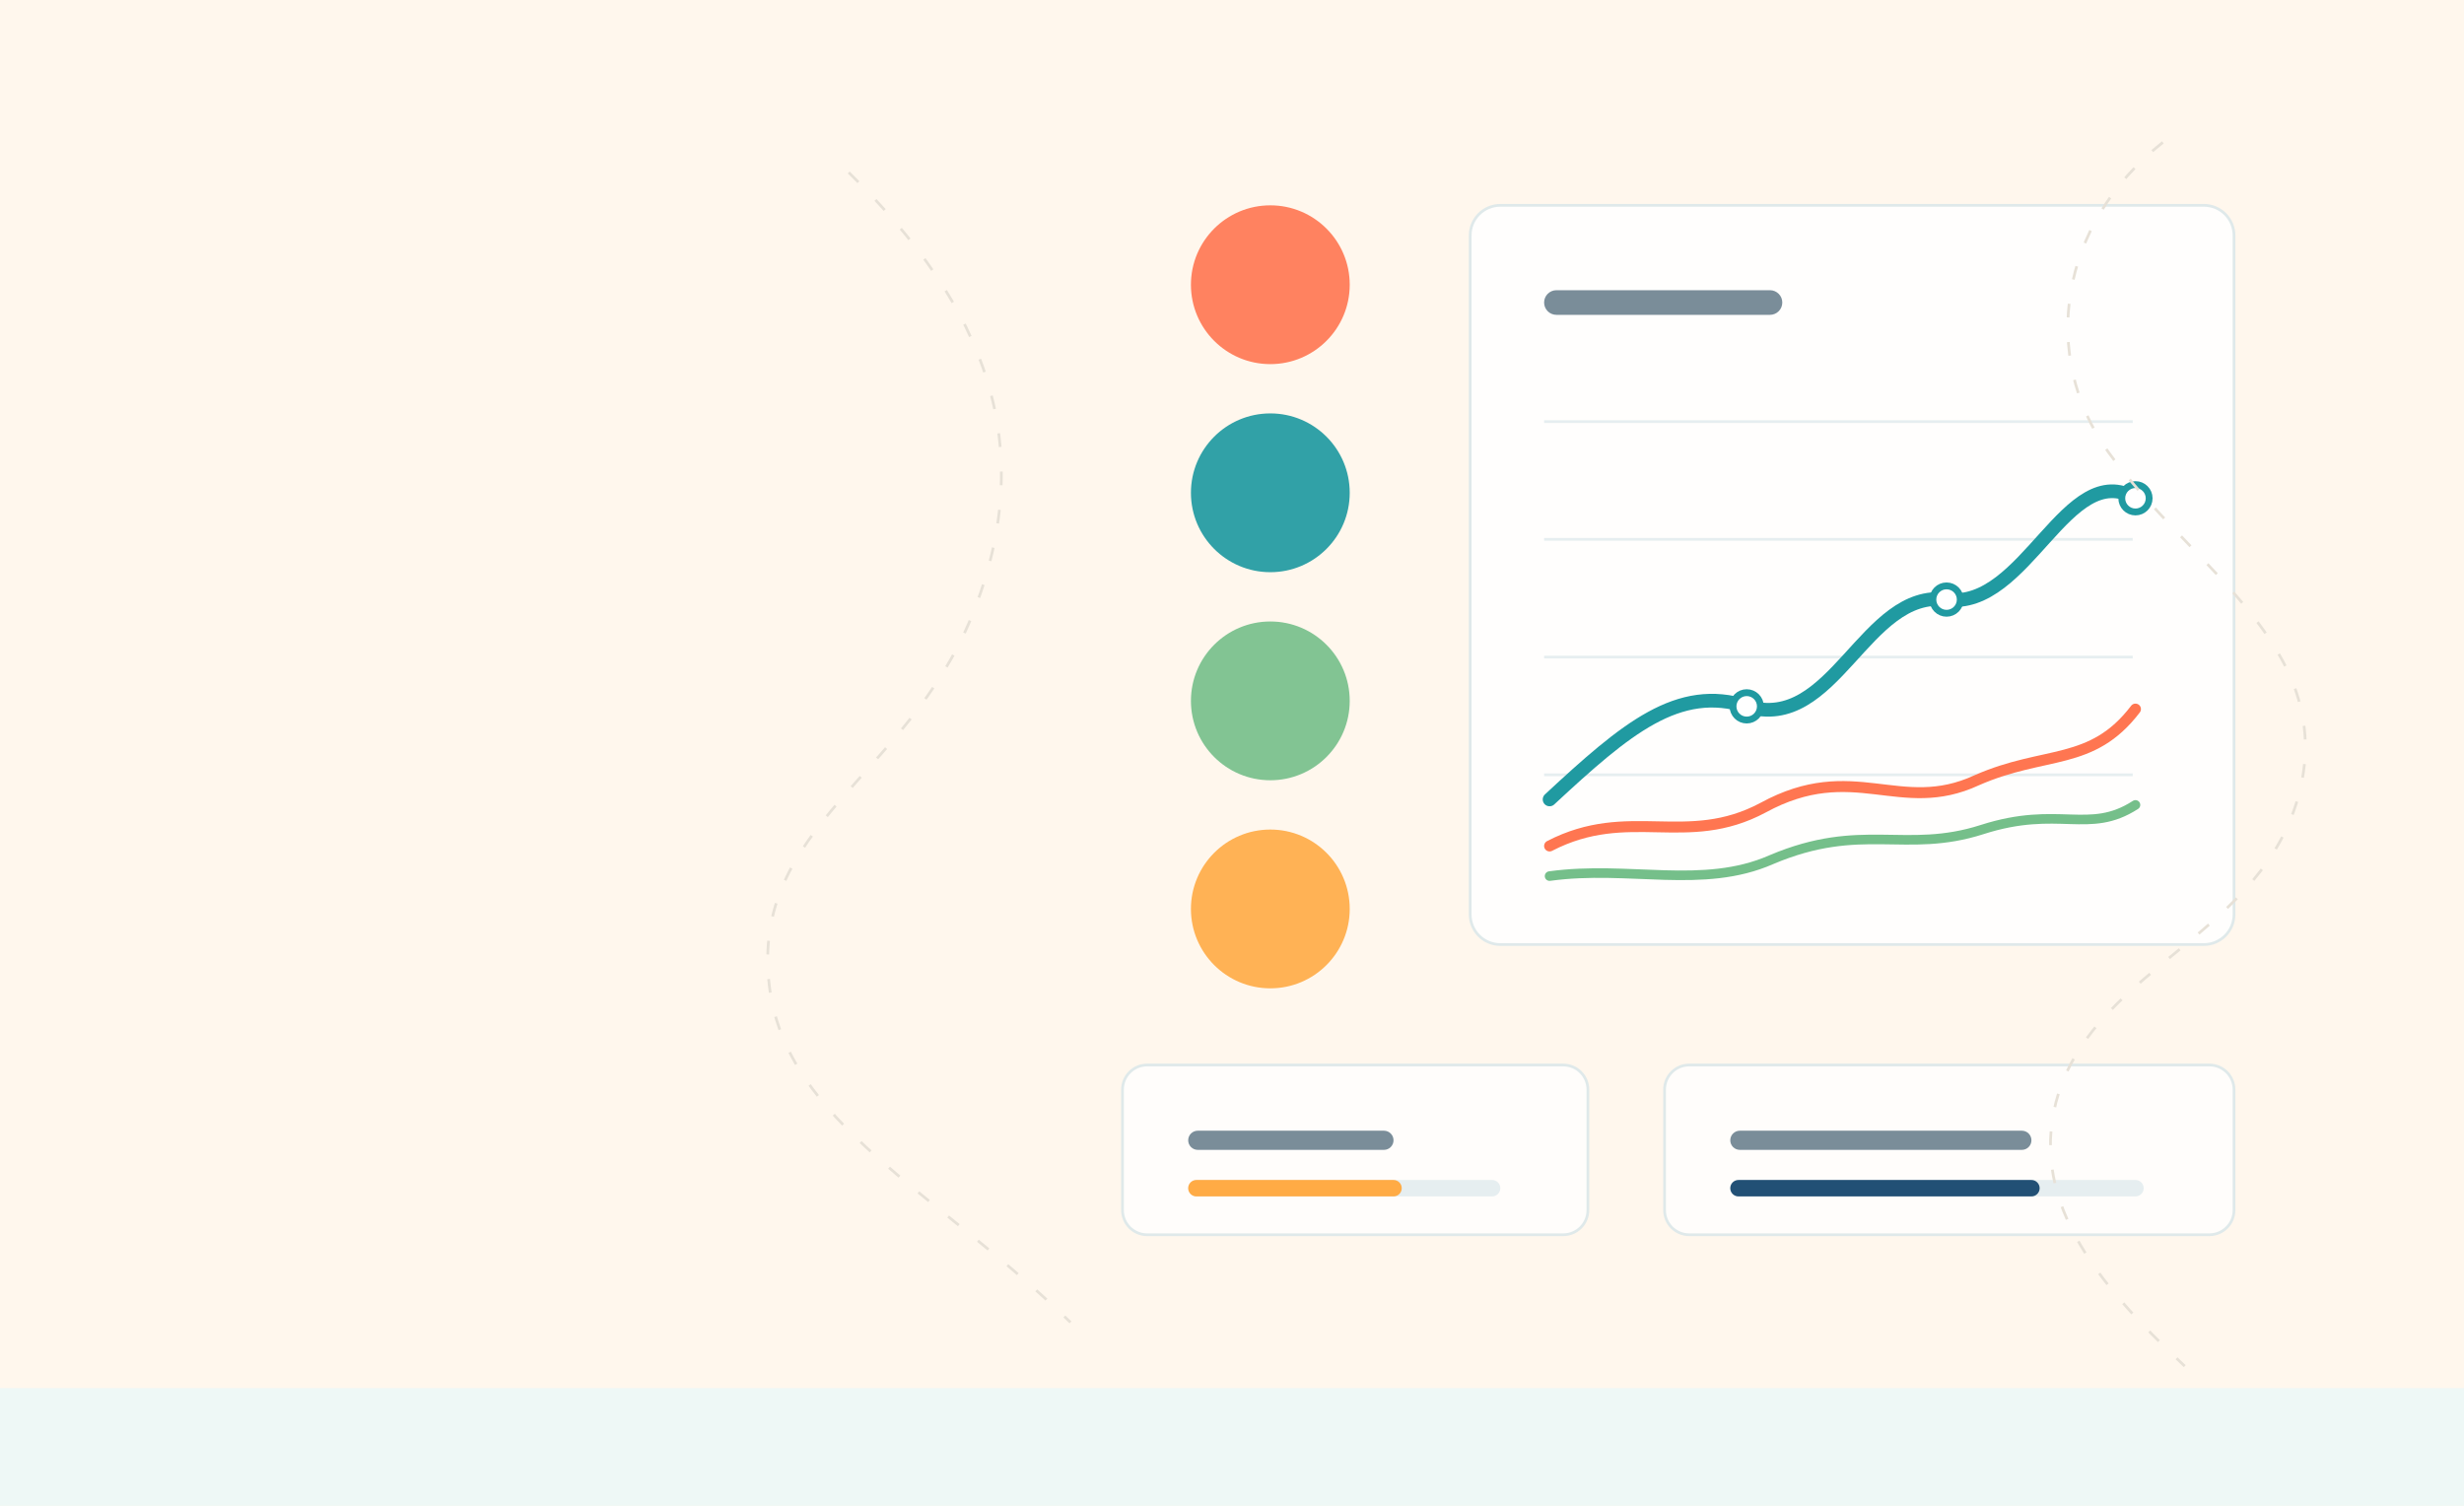
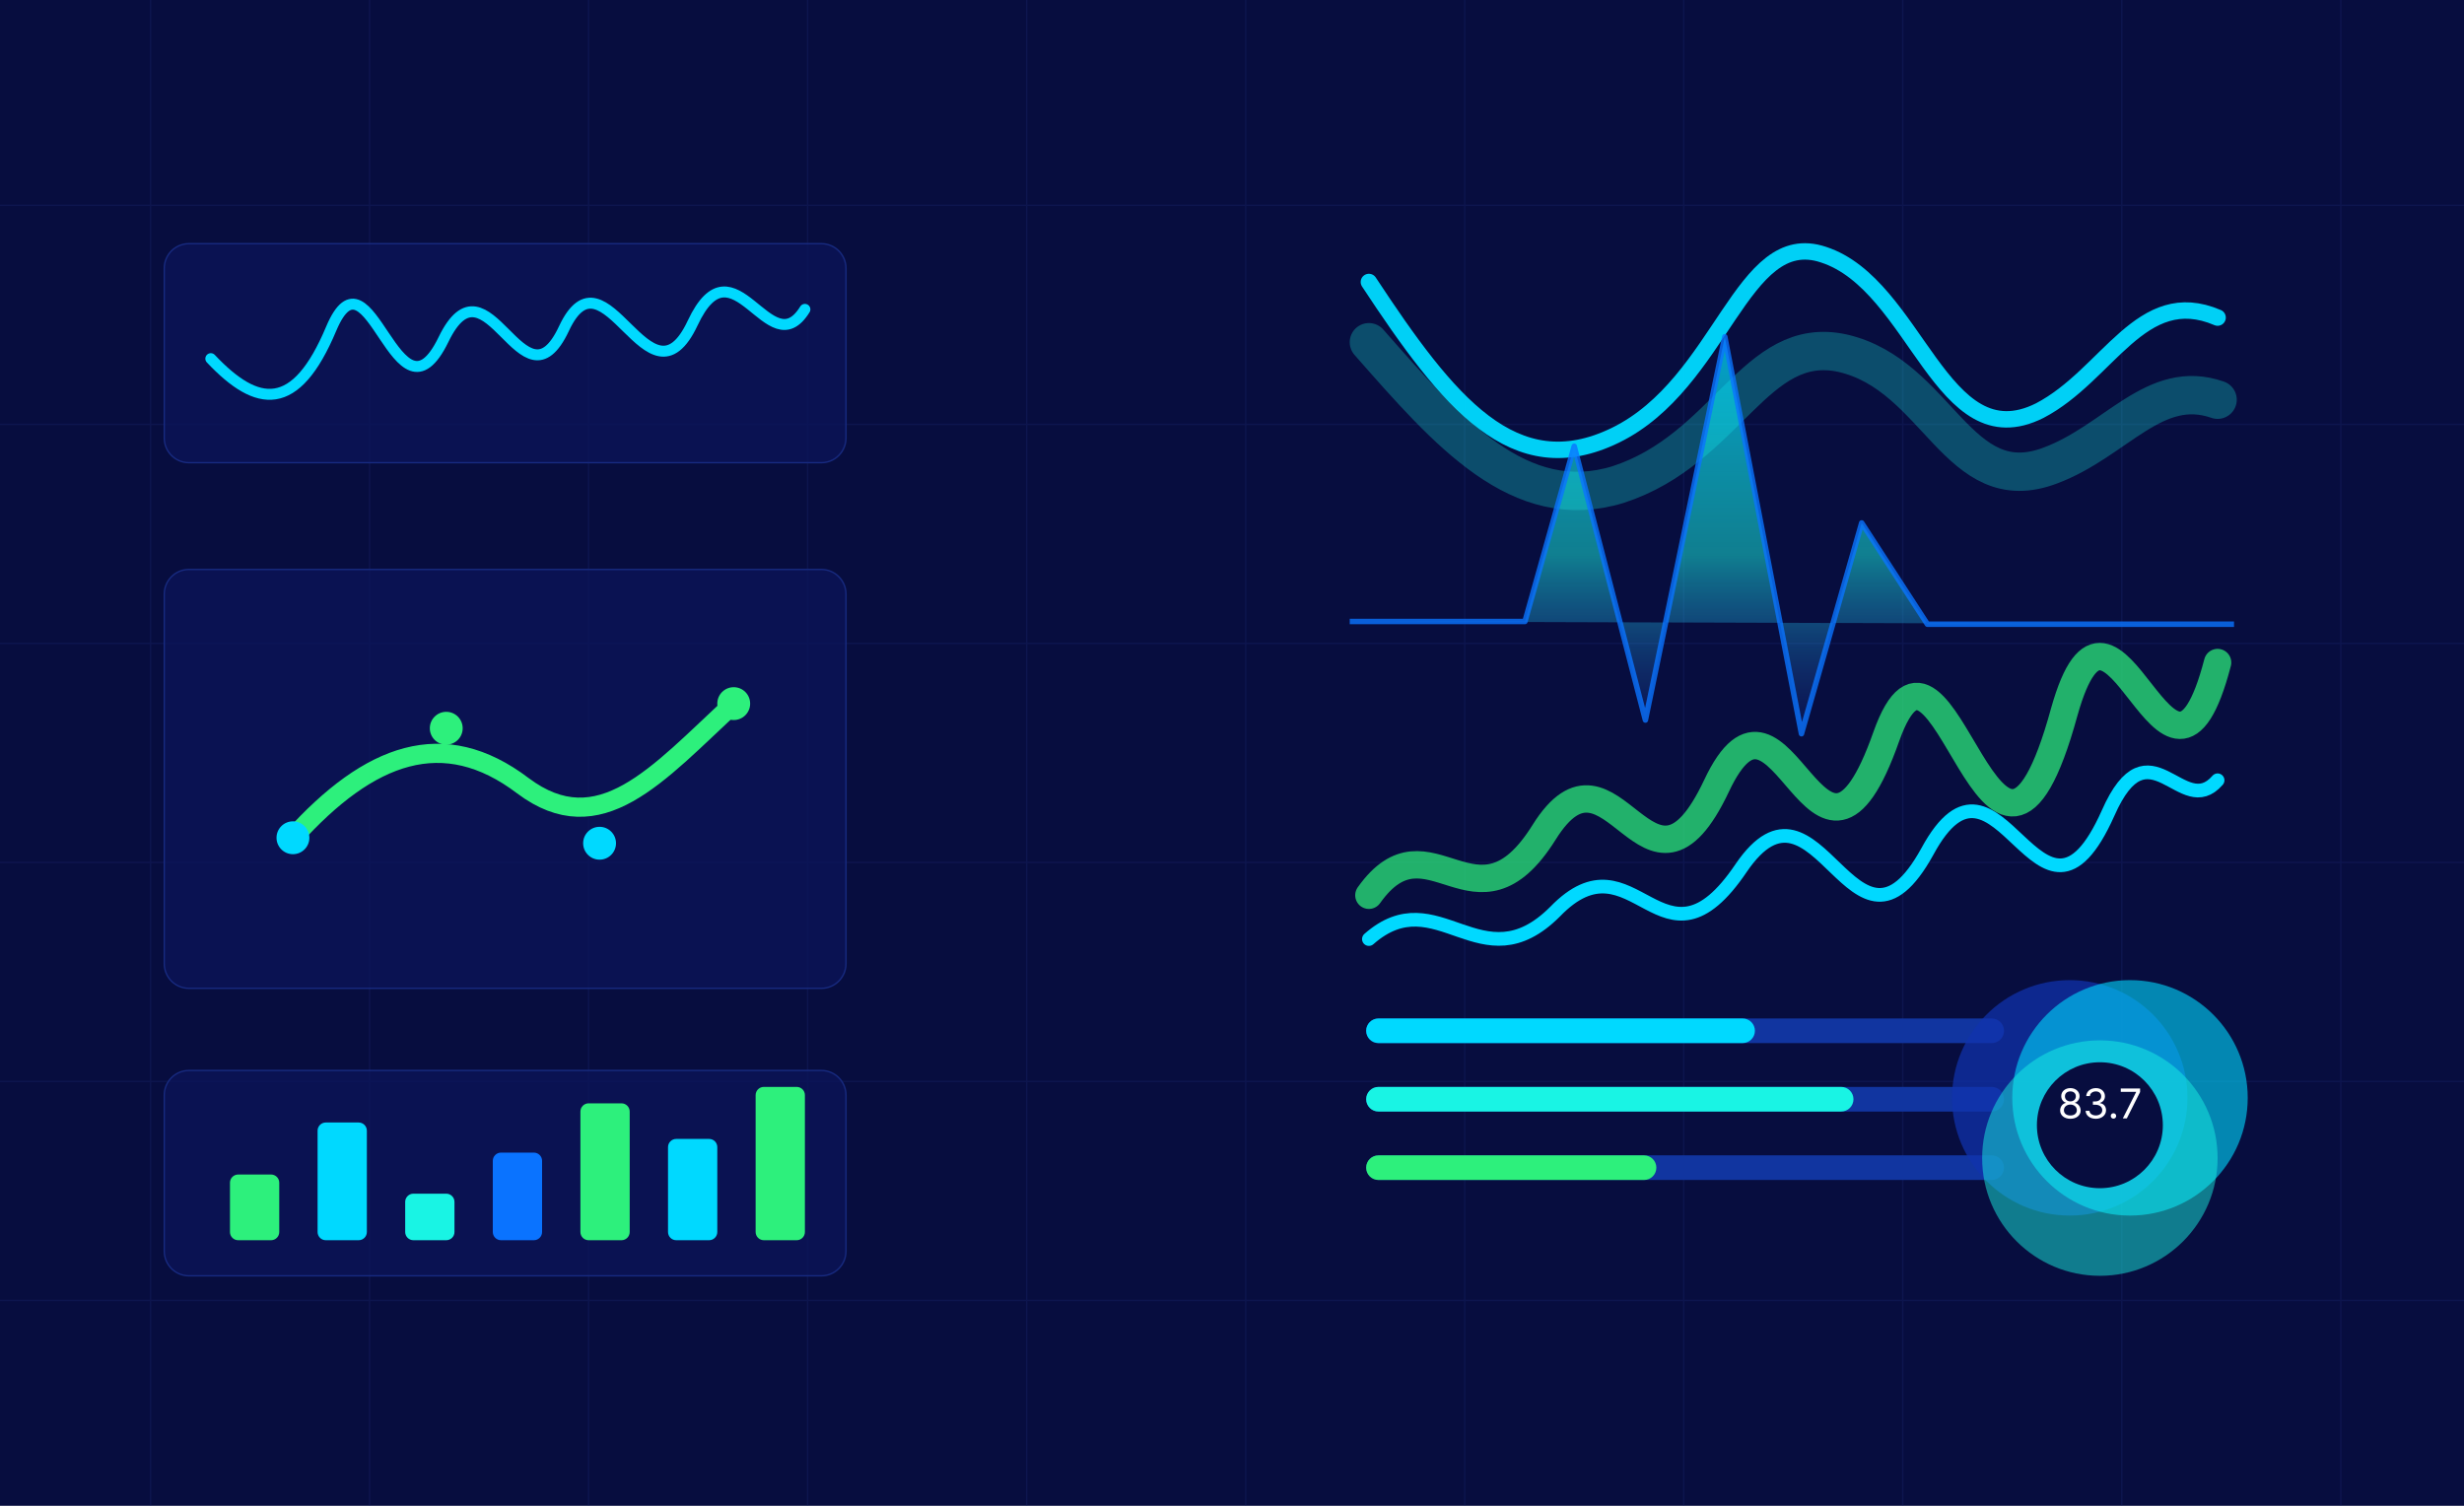
<svg xmlns="http://www.w3.org/2000/svg" width="1800" height="1100" viewBox="0 0 1800 1100" fill="none">
-   <rect width="1800" height="1100" fill="#FFF7ED" />
-   <rect x="1074" y="150" width="558" height="540" rx="22" fill="#FFFFFF" fill-opacity="0.86" stroke="#DFE9EA" stroke-width="2" />
-   <rect x="1128" y="212" width="174" height="18" rx="9" fill="#7A8D99" />
-   <path d="M1128 308H1558M1128 394H1558M1128 480H1558M1128 566H1558" stroke="#E6EEF0" stroke-width="2" />
-   <path d="M1132 584C1188 532 1226 500 1276 516C1340 536 1362 430 1422 438C1480 446 1510 334 1560 364" stroke="#209AA1" stroke-width="10" stroke-linecap="round" stroke-linejoin="round" />
-   <path d="M1132 618C1190 588 1232 620 1288 590C1354 554 1388 596 1444 570C1494 548 1528 560 1560 518" stroke="#FF7651" stroke-width="8" stroke-linecap="round" stroke-linejoin="round" />
-   <path d="M1132 640C1190 632 1244 650 1294 628C1360 600 1392 624 1448 606C1504 588 1526 610 1560 588" stroke="#75BF8A" stroke-width="7" stroke-linecap="round" stroke-linejoin="round" />
-   <circle cx="1276" cy="516" r="10" fill="#FFFFFF" stroke="#209AA1" stroke-width="5" />
-   <circle cx="1422" cy="438" r="10" fill="#FFFFFF" stroke="#209AA1" stroke-width="5" />
-   <circle cx="1560" cy="364" r="10" fill="#FFFFFF" stroke="#209AA1" stroke-width="5" />
-   <rect x="820" y="778" width="340" height="124" rx="18" fill="#FFFFFF" fill-opacity="0.8" stroke="#DFE9EA" stroke-width="2" />
-   <rect x="868" y="826" width="150" height="14" rx="7" fill="#7A8D99" />
-   <rect x="868" y="862" width="228" height="12" rx="6" fill="#E6EEF0" />
-   <rect x="868" y="862" width="156" height="12" rx="6" fill="#FFAB45" />
-   <rect x="1216" y="778" width="416" height="124" rx="18" fill="#FFFFFF" fill-opacity="0.8" stroke="#DFE9EA" stroke-width="2" />
-   <rect x="1264" y="826" width="220" height="14" rx="7" fill="#7A8D99" />
-   <rect x="1264" y="862" width="302" height="12" rx="6" fill="#E6EEF0" />
-   <rect x="1264" y="862" width="226" height="12" rx="6" fill="#225075" />
-   <circle cx="928" cy="208" r="58" fill="#FF7651" fill-opacity="0.9" />
-   <circle cx="928" cy="360" r="58" fill="#209AA1" fill-opacity="0.92" />
-   <circle cx="928" cy="512" r="58" fill="#75BF8A" fill-opacity="0.9" />
-   <circle cx="928" cy="664" r="58" fill="#FFAB45" fill-opacity="0.9" />
-   <path d="M620 126C720 224 760 326 710 450C662 568 548 604 562 720C574 820 684 870 782 966" stroke="#E7E1D7" stroke-width="2" stroke-dasharray="10 18" />
-   <path d="M1580 104C1504 164 1490 260 1540 330C1602 416 1706 472 1680 578C1654 682 1534 706 1504 798C1480 874 1530 936 1596 998" stroke="#E7E1D7" stroke-width="2" stroke-dasharray="10 18" />
-   <rect x="0" y="1014" width="1800" height="86" fill="#EEF8F6" />
+   <rect width="1800" height="1100" fill="#070D3F" />
+   <g opacity="0.28">
+     <path d="M0 150H1800M0 310H1800M0 470H1800M0 630H1800M0 790H1800M0 950H1800" stroke="#1C2A76" />
+     <path d="M110 0V1100M270 0V1100M430 0V1100M590 0V1100M750 0V1100M910 0V1100M1070 0V1100M1230 0V1100M1390 0V1100M1550 0V1100M1710 0V1100" stroke="#1C2A76" />
+   </g>
+   <path d="M1000 206C1058 294 1106 354 1180 318C1258 280 1272 166 1332 186C1400 208 1418 336 1490 300C1540 274 1564 208 1620 232" stroke="#00D9FF" stroke-width="12" stroke-linecap="round" stroke-linejoin="round" opacity="0.95" />
+   <path d="M1000 250C1058 316 1110 376 1182 354C1262 328 1282 244 1346 258C1416 274 1430 366 1498 340C1546 322 1574 276 1620 292" stroke="#19F4E4" stroke-width="28" stroke-linecap="round" stroke-linejoin="round" opacity="0.28" />
+   <path d="M1000 654C1044 592 1078 688 1128 608C1178 528 1204 680 1254 574C1302 472 1328 680 1378 538C1420 420 1456 710 1508 520C1544 392 1584 622 1620 484" stroke="#2DF07C" stroke-width="20" stroke-linecap="round" stroke-linejoin="round" opacity="0.72" />
+   <path d="M1000 686C1050 642 1082 720 1136 666C1194 606 1214 720 1272 634C1328 552 1354 720 1408 622C1460 526 1490 706 1540 594C1570 526 1594 600 1620 570" stroke="#00D9FF" stroke-width="10" stroke-linecap="round" stroke-linejoin="round" />
+   <rect x="998" y="744" width="466" height="18" rx="9" fill="#1135A0" />
+   <rect x="998" y="744" width="284" height="18" rx="9" fill="#00D9FF" />
+   <rect x="998" y="794" width="466" height="18" rx="9" fill="#1135A0" />
+   <rect x="998" y="794" width="356" height="18" rx="9" fill="#19F4E4" />
+   <rect x="998" y="844" width="466" height="18" rx="9" fill="#1135A0" />
+   <rect x="998" y="844" width="212" height="18" rx="9" fill="#2DF07C" />
+   <circle cx="1512" cy="802" r="86" fill="#1032AE" fill-opacity="0.72" />
+   <circle cx="1556" cy="802" r="86" fill="#00D9FF" fill-opacity="0.6" />
+   <circle cx="1534" cy="846" r="86" fill="#19F4E4" fill-opacity="0.48" />
+   <circle cx="1534" cy="822" r="46" fill="#070D3F" />
+   <text x="1534" y="817" fill="#FFFFFF" font-family="Inter, Arial, sans-serif" font-size="30" text-anchor="middle">83.7</text>
+   <path d="M986 454H1114L1150 326L1202 526L1260 246L1316 536L1360 382L1408 456H1632" fill="url(#mountain)" opacity="0.72" />
+   <path d="M986 454H1114L1150 326L1202 526L1260 246L1316 536L1360 382L1408 456H1632" stroke="#0A73FF" stroke-width="4" stroke-linejoin="round" opacity="0.8" />
+   <rect x="120" y="178" width="498" height="160" rx="18" fill="#0B155A" fill-opacity="0.74" stroke="#172A80" />
+   <path d="M154 262C188 298 216 302 242 240C270 174 290 318 324 248C356 182 382 304 412 240C442 176 474 304 506 236C536 172 562 268 588 226" stroke="#00D9FF" stroke-width="8" stroke-linecap="round" stroke-linejoin="round" />
+   <rect x="120" y="416" width="498" height="306" rx="18" fill="#0B155A" fill-opacity="0.74" stroke="#172A80" />
+   <path d="M214 612C270 550 324 530 382 574C438 616 480 566 536 514" stroke="#2DF07C" stroke-width="14" stroke-linecap="round" />
+   <circle cx="214" cy="612" r="12" fill="#00D9FF" />
+   <circle cx="326" cy="532" r="12" fill="#2DF07C" />
+   <circle cx="438" cy="616" r="12" fill="#00D9FF" />
+   <circle cx="536" cy="514" r="12" fill="#2DF07C" />
+   <rect x="120" y="782" width="498" height="150" rx="18" fill="#0B155A" fill-opacity="0.74" stroke="#172A80" />
+   <rect x="168" y="858" width="36" height="48" rx="6" fill="#2DF07C" />
+   <rect x="232" y="820" width="36" height="86" rx="6" fill="#00D9FF" />
+   <rect x="296" y="872" width="36" height="34" rx="6" fill="#19F4E4" />
+   <rect x="360" y="842" width="36" height="64" rx="6" fill="#0A73FF" />
+   <rect x="424" y="806" width="36" height="100" rx="6" fill="#2DF07C" />
+   <rect x="488" y="832" width="36" height="74" rx="6" fill="#00D9FF" />
+   <rect x="552" y="794" width="36" height="112" rx="6" fill="#2DF07C" />
+   <defs>
+     <linearGradient id="mountain" x1="1309" y1="246" x2="1309" y2="536" gradientUnits="userSpaceOnUse">
+       <stop stop-color="#00D9FF" />
+       <stop offset="0.55" stop-color="#19F4E4" stop-opacity="0.68" />
+       <stop offset="1" stop-color="#2F66FF" stop-opacity="0.08" />
+     </linearGradient>
+   </defs>
</svg>
